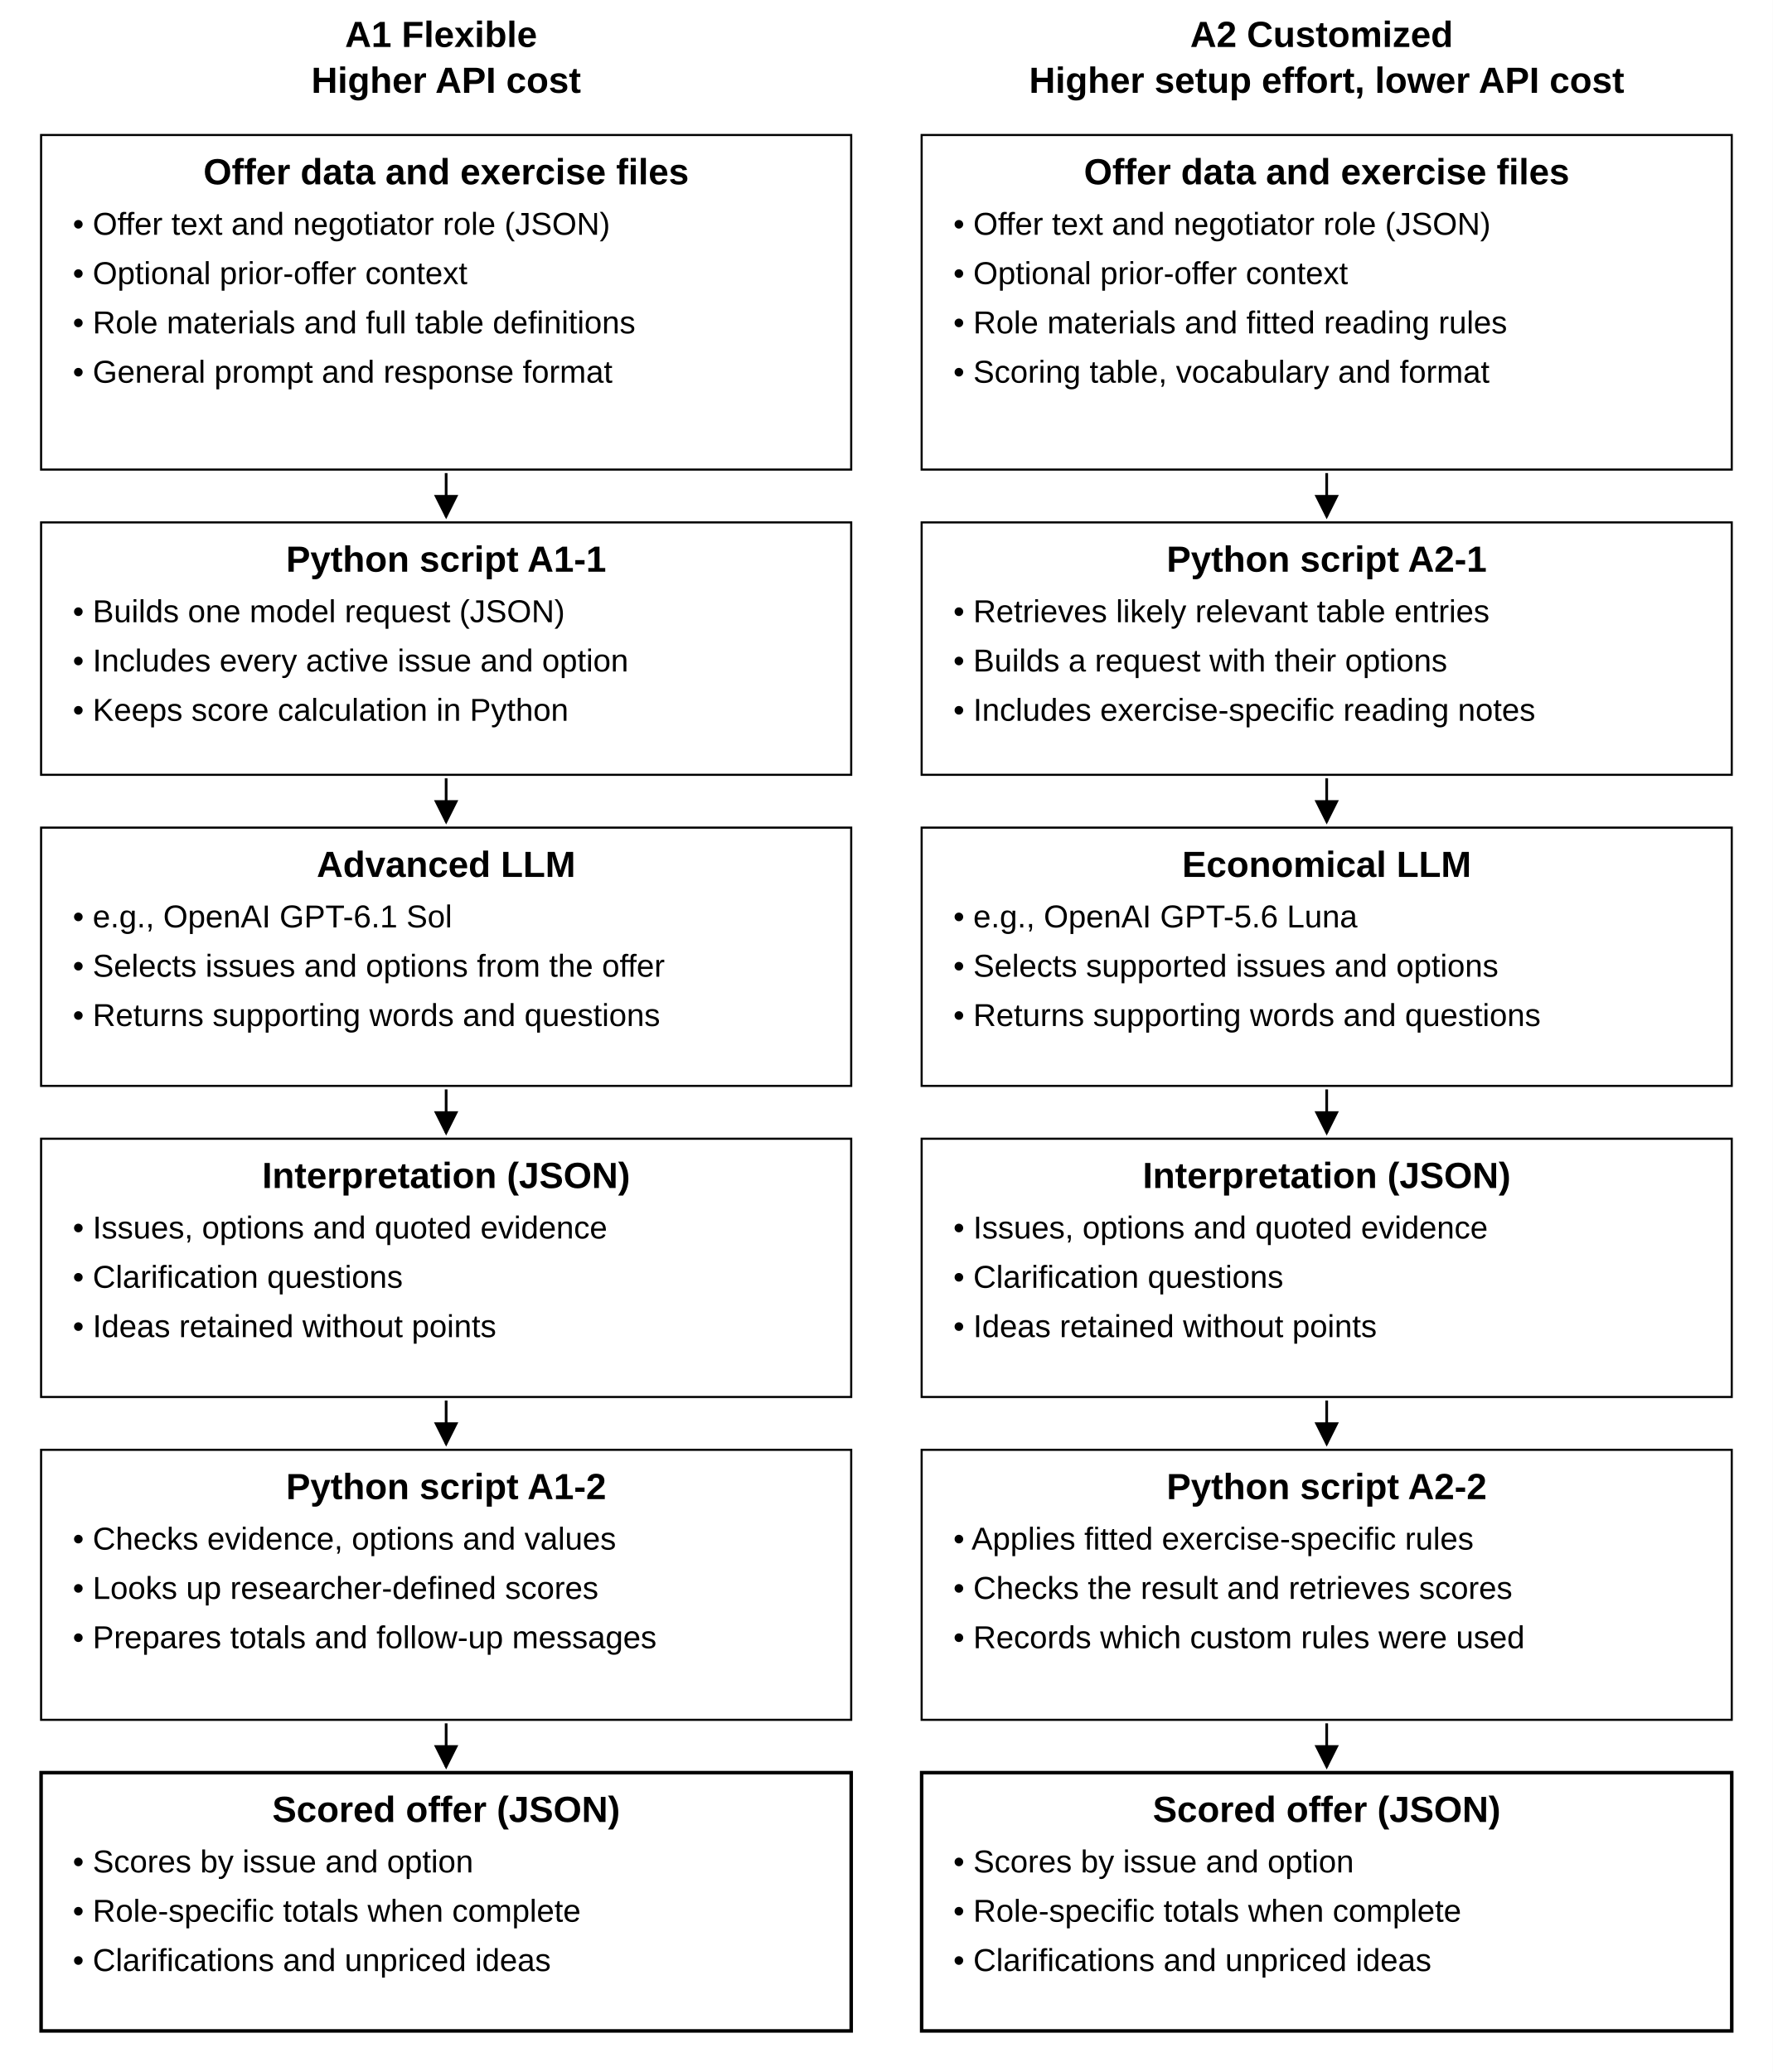
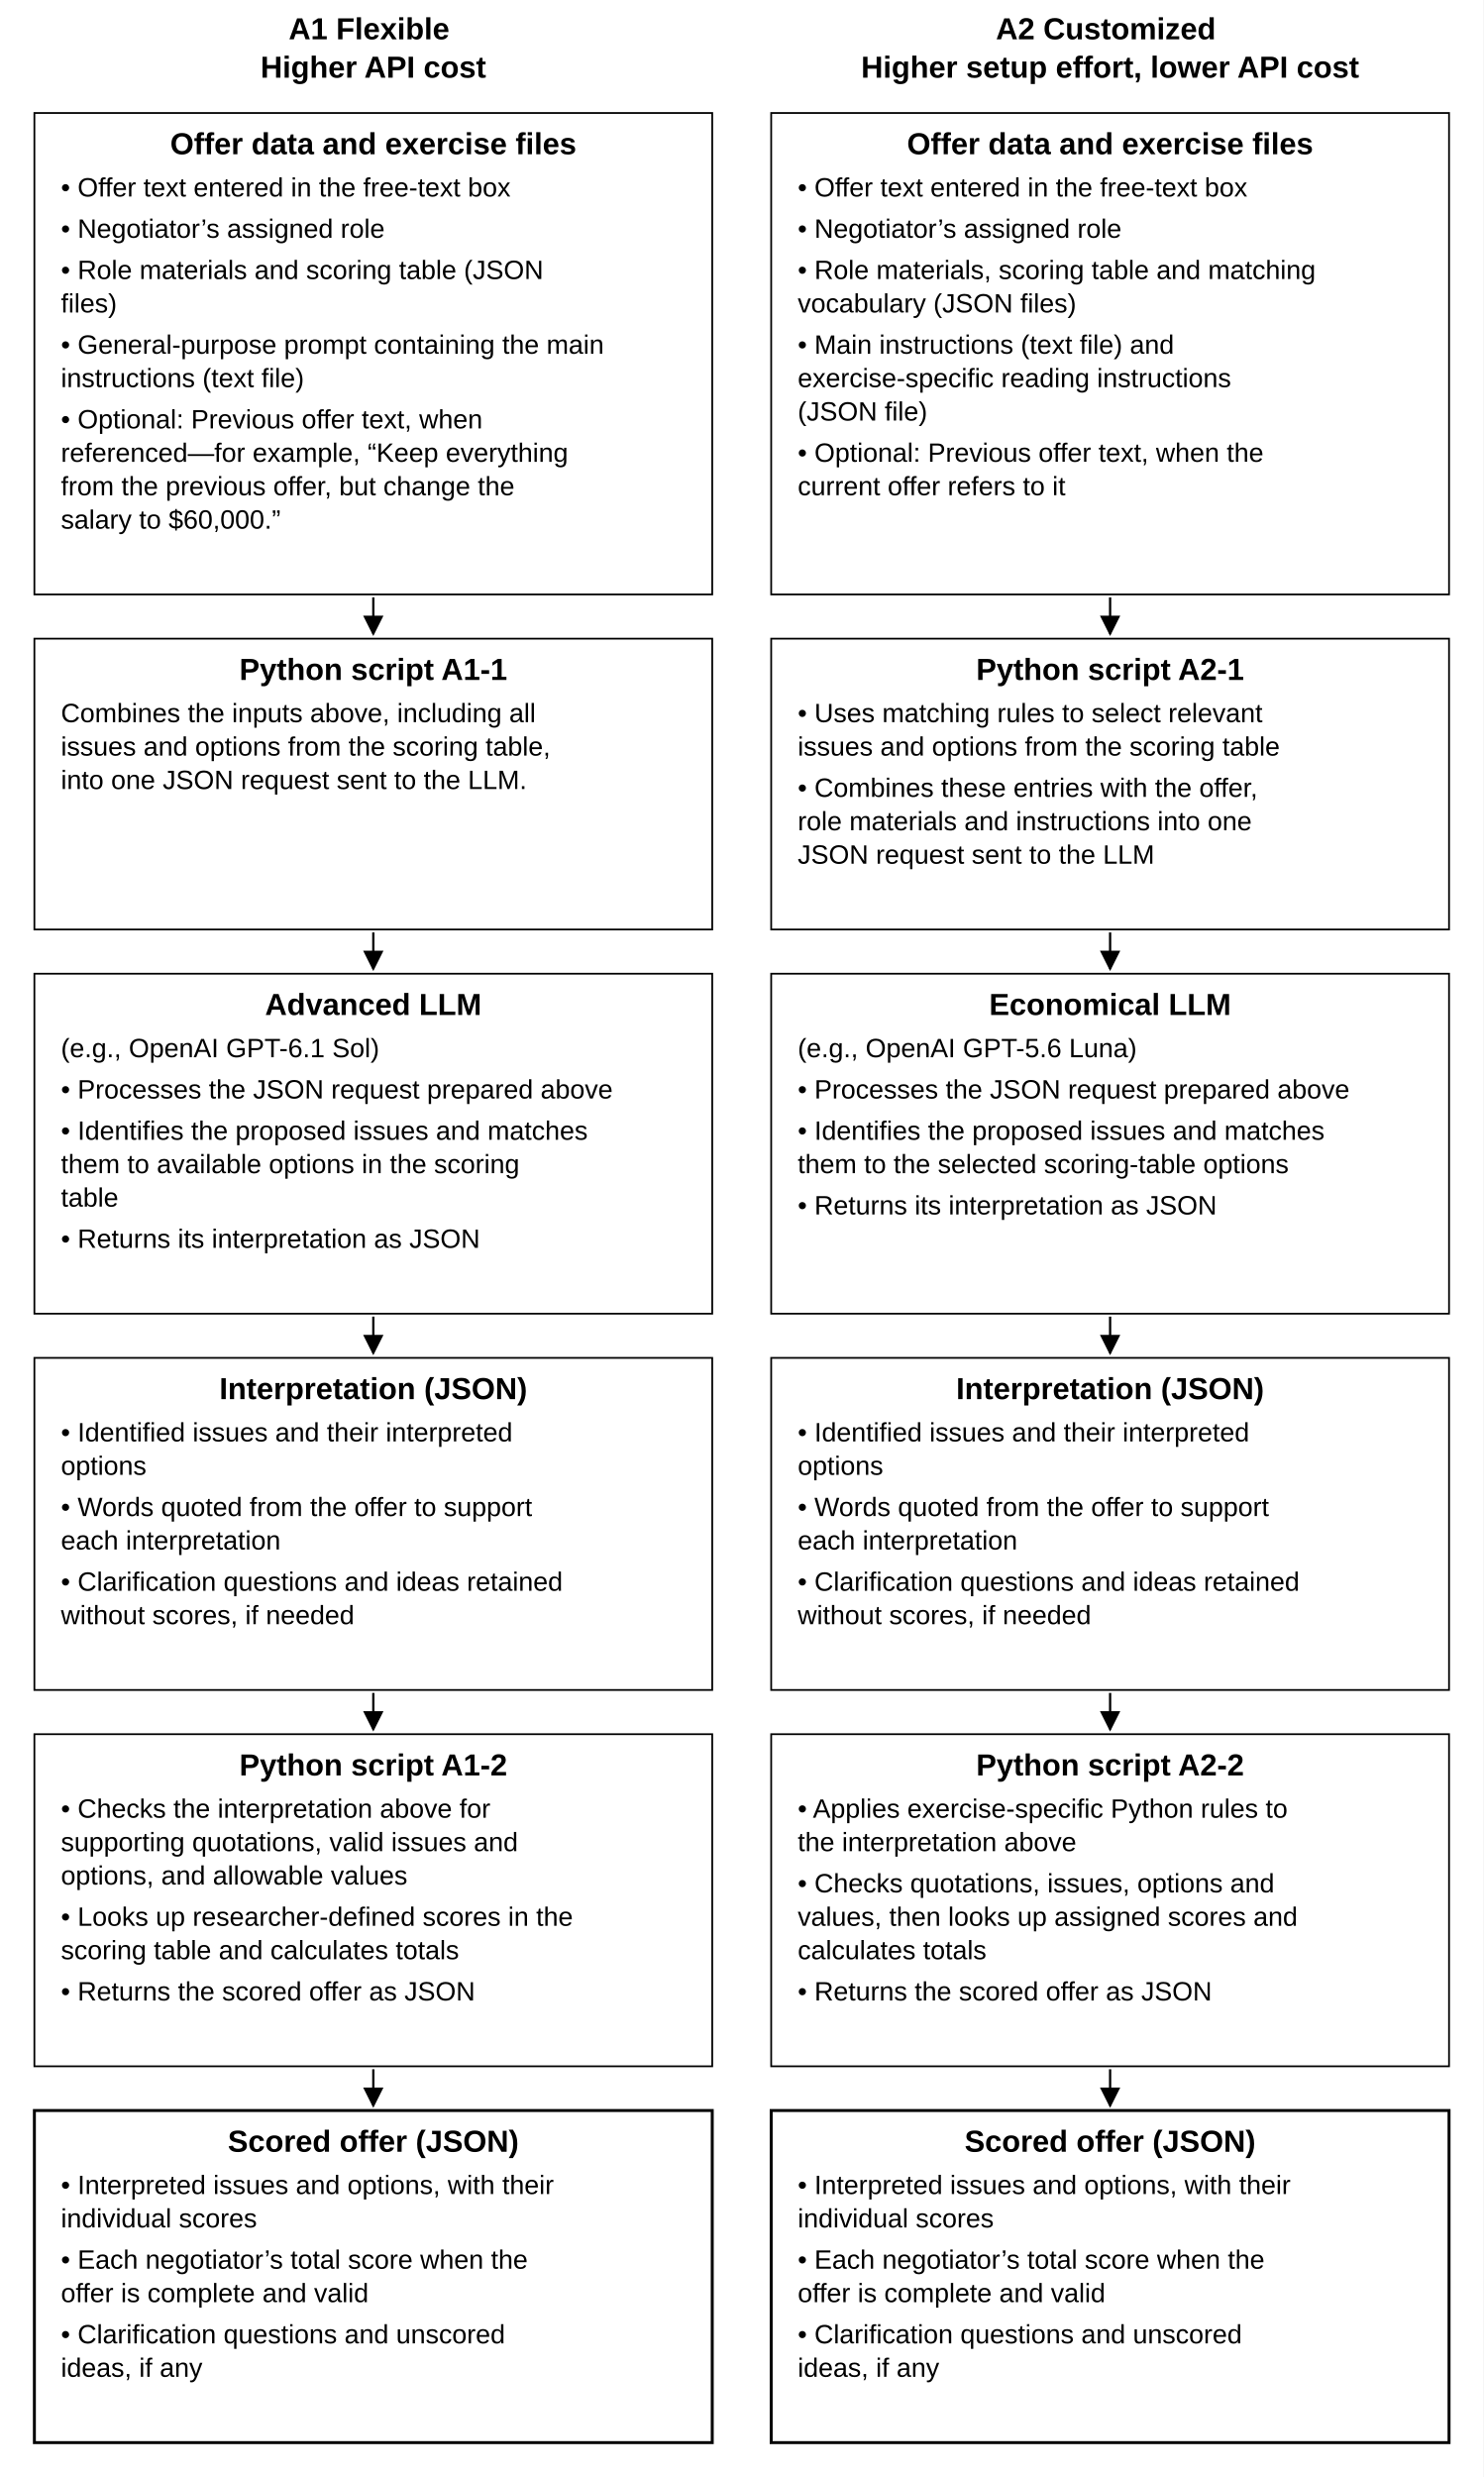
- <svg xmlns="http://www.w3.org/2000/svg" width="1510" height="1765" viewBox="0 0 1510 1765">
+ <svg xmlns="http://www.w3.org/2000/svg" width="1510" height="2521" viewBox="0 0 1510 2521">
  <defs>
    <marker id="arrow" markerWidth="9" markerHeight="9" refX="8" refY="4.5" orient="auto">
      <path d="M0,0 L9,4.5 L0,9 Z" fill="black" />
    </marker>
  </defs>
  <rect width="100%" height="100%" fill="white" />
  <text x="380" y="40" text-anchor="middle" font-family="Arial, sans-serif" font-size="31" font-weight="bold">
    <tspan x="380" dy="0">A1  Flexible</tspan>
    <tspan x="380" dy="39.06">Higher API cost</tspan>
  </text>
-   <rect x="35" y="115" width="690" height="285" fill="white" stroke="black" stroke-width="1.8" />
+   <rect x="35" y="115" width="690" height="490" fill="white" stroke="black" stroke-width="1.8" />
  <text x="380.0" y="157" text-anchor="middle" font-family="Arial, sans-serif" font-size="31" font-weight="bold">
    <tspan x="380.0" dy="0">Offer data and exercise files</tspan>
  </text>
  <text x="62" y="200" text-anchor="start" font-family="Arial, sans-serif" font-size="27">
-     <tspan x="62" dy="0">• Offer text and negotiator role (JSON)</tspan>
+     <tspan x="62" dy="0">• Offer text entered in the free-text box</tspan>
  </text>
  <text x="62" y="242" text-anchor="start" font-family="Arial, sans-serif" font-size="27">
-     <tspan x="62" dy="0">• Optional prior-offer context</tspan>
+     <tspan x="62" dy="0">• Negotiator’s assigned role</tspan>
  </text>
  <text x="62" y="284" text-anchor="start" font-family="Arial, sans-serif" font-size="27">
-     <tspan x="62" dy="0">• Role materials and full table definitions</tspan>
-   </text>
-   <text x="62" y="326" text-anchor="start" font-family="Arial, sans-serif" font-size="27">
-     <tspan x="62" dy="0">• General prompt and response format</tspan>
-   </text>
-   <path d="M380,403 L380,440" fill="none" stroke="black" stroke-width="2.3" marker-end="url(#arrow)" />
-   <rect x="35" y="445" width="690" height="215" fill="white" stroke="black" stroke-width="1.8" />
-   <text x="380.0" y="487" text-anchor="middle" font-family="Arial, sans-serif" font-size="31" font-weight="bold">
+     <tspan x="62" dy="0">• Role materials and scoring table (JSON</tspan>
+     <tspan x="62" dy="34.02">  files)</tspan>
+   </text>
+   <text x="62" y="360" text-anchor="start" font-family="Arial, sans-serif" font-size="27">
+     <tspan x="62" dy="0">• General-purpose prompt containing the main</tspan>
+     <tspan x="62" dy="34.02">  instructions (text file)</tspan>
+   </text>
+   <text x="62" y="436" text-anchor="start" font-family="Arial, sans-serif" font-size="27">
+     <tspan x="62" dy="0">• Optional: Previous offer text, when</tspan>
+     <tspan x="62" dy="34.02">  referenced—for example, “Keep everything</tspan>
+     <tspan x="62" dy="34.02">  from the previous offer, but change the</tspan>
+     <tspan x="62" dy="34.02">  salary to $60,000.”</tspan>
+   </text>
+   <path d="M380,608 L380,645" fill="none" stroke="black" stroke-width="2.3" marker-end="url(#arrow)" />
+   <rect x="35" y="650" width="690" height="296" fill="white" stroke="black" stroke-width="1.8" />
+   <text x="380.0" y="692" text-anchor="middle" font-family="Arial, sans-serif" font-size="31" font-weight="bold">
    <tspan x="380.0" dy="0">Python script A1-1</tspan>
  </text>
-   <text x="62" y="530" text-anchor="start" font-family="Arial, sans-serif" font-size="27">
-     <tspan x="62" dy="0">• Builds one model request (JSON)</tspan>
-   </text>
-   <text x="62" y="572" text-anchor="start" font-family="Arial, sans-serif" font-size="27">
-     <tspan x="62" dy="0">• Includes every active issue and option</tspan>
-   </text>
-   <text x="62" y="614" text-anchor="start" font-family="Arial, sans-serif" font-size="27">
-     <tspan x="62" dy="0">• Keeps score calculation in Python</tspan>
-   </text>
-   <path d="M380,663 L380,700" fill="none" stroke="black" stroke-width="2.3" marker-end="url(#arrow)" />
-   <rect x="35" y="705" width="690" height="220" fill="white" stroke="black" stroke-width="1.8" />
-   <text x="380.0" y="747" text-anchor="middle" font-family="Arial, sans-serif" font-size="31" font-weight="bold">
+   <text x="62" y="735" text-anchor="start" font-family="Arial, sans-serif" font-size="27">
+     <tspan x="62" dy="0">Combines the inputs above, including all</tspan>
+     <tspan x="62" dy="34.02">issues and options from the scoring table,</tspan>
+     <tspan x="62" dy="34.02">into one JSON request sent to the LLM.</tspan>
+   </text>
+   <path d="M380,949 L380,986" fill="none" stroke="black" stroke-width="2.3" marker-end="url(#arrow)" />
+   <rect x="35" y="991" width="690" height="346" fill="white" stroke="black" stroke-width="1.8" />
+   <text x="380.0" y="1033" text-anchor="middle" font-family="Arial, sans-serif" font-size="31" font-weight="bold">
    <tspan x="380.0" dy="0">Advanced LLM</tspan>
  </text>
-   <text x="62" y="790" text-anchor="start" font-family="Arial, sans-serif" font-size="27">
-     <tspan x="62" dy="0">• e.g., OpenAI GPT-6.1 Sol</tspan>
-   </text>
-   <text x="62" y="832" text-anchor="start" font-family="Arial, sans-serif" font-size="27">
-     <tspan x="62" dy="0">• Selects issues and options from the offer</tspan>
-   </text>
-   <text x="62" y="874" text-anchor="start" font-family="Arial, sans-serif" font-size="27">
-     <tspan x="62" dy="0">• Returns supporting words and questions</tspan>
-   </text>
-   <path d="M380,928 L380,965" fill="none" stroke="black" stroke-width="2.3" marker-end="url(#arrow)" />
-   <rect x="35" y="970" width="690" height="220" fill="white" stroke="black" stroke-width="1.8" />
-   <text x="380.0" y="1012" text-anchor="middle" font-family="Arial, sans-serif" font-size="31" font-weight="bold">
+   <text x="62" y="1076" text-anchor="start" font-family="Arial, sans-serif" font-size="27">
+     <tspan x="62" dy="0">(e.g., OpenAI GPT-6.1 Sol)</tspan>
+   </text>
+   <text x="62" y="1118" text-anchor="start" font-family="Arial, sans-serif" font-size="27">
+     <tspan x="62" dy="0">• Processes the JSON request prepared above</tspan>
+   </text>
+   <text x="62" y="1160" text-anchor="start" font-family="Arial, sans-serif" font-size="27">
+     <tspan x="62" dy="0">• Identifies the proposed issues and matches</tspan>
+     <tspan x="62" dy="34.02">  them to available options in the scoring</tspan>
+     <tspan x="62" dy="34.02">  table</tspan>
+   </text>
+   <text x="62" y="1270" text-anchor="start" font-family="Arial, sans-serif" font-size="27">
+     <tspan x="62" dy="0">• Returns its interpretation as JSON</tspan>
+   </text>
+   <path d="M380,1340 L380,1377" fill="none" stroke="black" stroke-width="2.3" marker-end="url(#arrow)" />
+   <rect x="35" y="1382" width="690" height="338" fill="white" stroke="black" stroke-width="1.8" />
+   <text x="380.0" y="1424" text-anchor="middle" font-family="Arial, sans-serif" font-size="31" font-weight="bold">
    <tspan x="380.0" dy="0">Interpretation (JSON)</tspan>
  </text>
-   <text x="62" y="1055" text-anchor="start" font-family="Arial, sans-serif" font-size="27">
-     <tspan x="62" dy="0">• Issues, options and quoted evidence</tspan>
-   </text>
-   <text x="62" y="1097" text-anchor="start" font-family="Arial, sans-serif" font-size="27">
-     <tspan x="62" dy="0">• Clarification questions</tspan>
-   </text>
-   <text x="62" y="1139" text-anchor="start" font-family="Arial, sans-serif" font-size="27">
-     <tspan x="62" dy="0">• Ideas retained without points</tspan>
-   </text>
-   <path d="M380,1193 L380,1230" fill="none" stroke="black" stroke-width="2.3" marker-end="url(#arrow)" />
-   <rect x="35" y="1235" width="690" height="230" fill="white" stroke="black" stroke-width="1.8" />
-   <text x="380.0" y="1277" text-anchor="middle" font-family="Arial, sans-serif" font-size="31" font-weight="bold">
+   <text x="62" y="1467" text-anchor="start" font-family="Arial, sans-serif" font-size="27">
+     <tspan x="62" dy="0">• Identified issues and their interpreted</tspan>
+     <tspan x="62" dy="34.02">  options</tspan>
+   </text>
+   <text x="62" y="1543" text-anchor="start" font-family="Arial, sans-serif" font-size="27">
+     <tspan x="62" dy="0">• Words quoted from the offer to support</tspan>
+     <tspan x="62" dy="34.02">  each interpretation</tspan>
+   </text>
+   <text x="62" y="1619" text-anchor="start" font-family="Arial, sans-serif" font-size="27">
+     <tspan x="62" dy="0">• Clarification questions and ideas retained</tspan>
+     <tspan x="62" dy="34.02">  without scores, if needed</tspan>
+   </text>
+   <path d="M380,1723 L380,1760" fill="none" stroke="black" stroke-width="2.3" marker-end="url(#arrow)" />
+   <rect x="35" y="1765" width="690" height="338" fill="white" stroke="black" stroke-width="1.8" />
+   <text x="380.0" y="1807" text-anchor="middle" font-family="Arial, sans-serif" font-size="31" font-weight="bold">
    <tspan x="380.0" dy="0">Python script A1-2</tspan>
  </text>
-   <text x="62" y="1320" text-anchor="start" font-family="Arial, sans-serif" font-size="27">
-     <tspan x="62" dy="0">• Checks evidence, options and values</tspan>
-   </text>
-   <text x="62" y="1362" text-anchor="start" font-family="Arial, sans-serif" font-size="27">
-     <tspan x="62" dy="0">• Looks up researcher-defined scores</tspan>
-   </text>
-   <text x="62" y="1404" text-anchor="start" font-family="Arial, sans-serif" font-size="27">
-     <tspan x="62" dy="0">• Prepares totals and follow-up messages</tspan>
-   </text>
-   <path d="M380,1468 L380,1505" fill="none" stroke="black" stroke-width="2.3" marker-end="url(#arrow)" />
-   <rect x="35" y="1510" width="690" height="220" fill="white" stroke="black" stroke-width="3" />
-   <text x="380.0" y="1552" text-anchor="middle" font-family="Arial, sans-serif" font-size="31" font-weight="bold">
+   <text x="62" y="1850" text-anchor="start" font-family="Arial, sans-serif" font-size="27">
+     <tspan x="62" dy="0">• Checks the interpretation above for</tspan>
+     <tspan x="62" dy="34.02">  supporting quotations, valid issues and</tspan>
+     <tspan x="62" dy="34.02">  options, and allowable values</tspan>
+   </text>
+   <text x="62" y="1960" text-anchor="start" font-family="Arial, sans-serif" font-size="27">
+     <tspan x="62" dy="0">• Looks up researcher-defined scores in the</tspan>
+     <tspan x="62" dy="34.02">  scoring table and calculates totals</tspan>
+   </text>
+   <text x="62" y="2036" text-anchor="start" font-family="Arial, sans-serif" font-size="27">
+     <tspan x="62" dy="0">• Returns the scored offer as JSON</tspan>
+   </text>
+   <path d="M380,2106 L380,2143" fill="none" stroke="black" stroke-width="2.3" marker-end="url(#arrow)" />
+   <rect x="35" y="2148" width="690" height="338" fill="white" stroke="black" stroke-width="3" />
+   <text x="380.0" y="2190" text-anchor="middle" font-family="Arial, sans-serif" font-size="31" font-weight="bold">
    <tspan x="380.0" dy="0">Scored offer (JSON)</tspan>
  </text>
-   <text x="62" y="1595" text-anchor="start" font-family="Arial, sans-serif" font-size="27">
-     <tspan x="62" dy="0">• Scores by issue and option</tspan>
-   </text>
-   <text x="62" y="1637" text-anchor="start" font-family="Arial, sans-serif" font-size="27">
-     <tspan x="62" dy="0">• Role-specific totals when complete</tspan>
-   </text>
-   <text x="62" y="1679" text-anchor="start" font-family="Arial, sans-serif" font-size="27">
-     <tspan x="62" dy="0">• Clarifications and unpriced ideas</tspan>
+   <text x="62" y="2233" text-anchor="start" font-family="Arial, sans-serif" font-size="27">
+     <tspan x="62" dy="0">• Interpreted issues and options, with their</tspan>
+     <tspan x="62" dy="34.02">  individual scores</tspan>
+   </text>
+   <text x="62" y="2309" text-anchor="start" font-family="Arial, sans-serif" font-size="27">
+     <tspan x="62" dy="0">• Each negotiator’s total score when the</tspan>
+     <tspan x="62" dy="34.02">  offer is complete and valid</tspan>
+   </text>
+   <text x="62" y="2385" text-anchor="start" font-family="Arial, sans-serif" font-size="27">
+     <tspan x="62" dy="0">• Clarification questions and unscored</tspan>
+     <tspan x="62" dy="34.02">  ideas, if any</tspan>
  </text>
  <text x="1130" y="40" text-anchor="middle" font-family="Arial, sans-serif" font-size="31" font-weight="bold">
    <tspan x="1130" dy="0">A2  Customized</tspan>
    <tspan x="1130" dy="39.06">Higher setup effort, lower API cost</tspan>
  </text>
-   <rect x="785" y="115" width="690" height="285" fill="white" stroke="black" stroke-width="1.8" />
+   <rect x="785" y="115" width="690" height="490" fill="white" stroke="black" stroke-width="1.8" />
  <text x="1130.0" y="157" text-anchor="middle" font-family="Arial, sans-serif" font-size="31" font-weight="bold">
    <tspan x="1130.0" dy="0">Offer data and exercise files</tspan>
  </text>
  <text x="812" y="200" text-anchor="start" font-family="Arial, sans-serif" font-size="27">
-     <tspan x="812" dy="0">• Offer text and negotiator role (JSON)</tspan>
+     <tspan x="812" dy="0">• Offer text entered in the free-text box</tspan>
  </text>
  <text x="812" y="242" text-anchor="start" font-family="Arial, sans-serif" font-size="27">
-     <tspan x="812" dy="0">• Optional prior-offer context</tspan>
+     <tspan x="812" dy="0">• Negotiator’s assigned role</tspan>
  </text>
  <text x="812" y="284" text-anchor="start" font-family="Arial, sans-serif" font-size="27">
-     <tspan x="812" dy="0">• Role materials and fitted reading rules</tspan>
-   </text>
-   <text x="812" y="326" text-anchor="start" font-family="Arial, sans-serif" font-size="27">
-     <tspan x="812" dy="0">• Scoring table, vocabulary and format</tspan>
-   </text>
-   <path d="M1130,403 L1130,440" fill="none" stroke="black" stroke-width="2.3" marker-end="url(#arrow)" />
-   <rect x="785" y="445" width="690" height="215" fill="white" stroke="black" stroke-width="1.8" />
-   <text x="1130.0" y="487" text-anchor="middle" font-family="Arial, sans-serif" font-size="31" font-weight="bold">
+     <tspan x="812" dy="0">• Role materials, scoring table and matching</tspan>
+     <tspan x="812" dy="34.02">  vocabulary (JSON files)</tspan>
+   </text>
+   <text x="812" y="360" text-anchor="start" font-family="Arial, sans-serif" font-size="27">
+     <tspan x="812" dy="0">• Main instructions (text file) and</tspan>
+     <tspan x="812" dy="34.02">  exercise-specific reading instructions</tspan>
+     <tspan x="812" dy="34.02">  (JSON file)</tspan>
+   </text>
+   <text x="812" y="470" text-anchor="start" font-family="Arial, sans-serif" font-size="27">
+     <tspan x="812" dy="0">• Optional: Previous offer text, when the</tspan>
+     <tspan x="812" dy="34.02">  current offer refers to it</tspan>
+   </text>
+   <path d="M1130,608 L1130,645" fill="none" stroke="black" stroke-width="2.3" marker-end="url(#arrow)" />
+   <rect x="785" y="650" width="690" height="296" fill="white" stroke="black" stroke-width="1.8" />
+   <text x="1130.0" y="692" text-anchor="middle" font-family="Arial, sans-serif" font-size="31" font-weight="bold">
    <tspan x="1130.0" dy="0">Python script A2-1</tspan>
  </text>
-   <text x="812" y="530" text-anchor="start" font-family="Arial, sans-serif" font-size="27">
-     <tspan x="812" dy="0">• Retrieves likely relevant table entries</tspan>
-   </text>
-   <text x="812" y="572" text-anchor="start" font-family="Arial, sans-serif" font-size="27">
-     <tspan x="812" dy="0">• Builds a request with their options</tspan>
-   </text>
-   <text x="812" y="614" text-anchor="start" font-family="Arial, sans-serif" font-size="27">
-     <tspan x="812" dy="0">• Includes exercise-specific reading notes</tspan>
-   </text>
-   <path d="M1130,663 L1130,700" fill="none" stroke="black" stroke-width="2.3" marker-end="url(#arrow)" />
-   <rect x="785" y="705" width="690" height="220" fill="white" stroke="black" stroke-width="1.8" />
-   <text x="1130.0" y="747" text-anchor="middle" font-family="Arial, sans-serif" font-size="31" font-weight="bold">
+   <text x="812" y="735" text-anchor="start" font-family="Arial, sans-serif" font-size="27">
+     <tspan x="812" dy="0">• Uses matching rules to select relevant</tspan>
+     <tspan x="812" dy="34.02">  issues and options from the scoring table</tspan>
+   </text>
+   <text x="812" y="811" text-anchor="start" font-family="Arial, sans-serif" font-size="27">
+     <tspan x="812" dy="0">• Combines these entries with the offer,</tspan>
+     <tspan x="812" dy="34.02">  role materials and instructions into one</tspan>
+     <tspan x="812" dy="34.02">  JSON request sent to the LLM</tspan>
+   </text>
+   <path d="M1130,949 L1130,986" fill="none" stroke="black" stroke-width="2.3" marker-end="url(#arrow)" />
+   <rect x="785" y="991" width="690" height="346" fill="white" stroke="black" stroke-width="1.8" />
+   <text x="1130.0" y="1033" text-anchor="middle" font-family="Arial, sans-serif" font-size="31" font-weight="bold">
    <tspan x="1130.0" dy="0">Economical LLM</tspan>
  </text>
-   <text x="812" y="790" text-anchor="start" font-family="Arial, sans-serif" font-size="27">
-     <tspan x="812" dy="0">• e.g., OpenAI GPT-5.6 Luna</tspan>
-   </text>
-   <text x="812" y="832" text-anchor="start" font-family="Arial, sans-serif" font-size="27">
-     <tspan x="812" dy="0">• Selects supported issues and options</tspan>
-   </text>
-   <text x="812" y="874" text-anchor="start" font-family="Arial, sans-serif" font-size="27">
-     <tspan x="812" dy="0">• Returns supporting words and questions</tspan>
-   </text>
-   <path d="M1130,928 L1130,965" fill="none" stroke="black" stroke-width="2.3" marker-end="url(#arrow)" />
-   <rect x="785" y="970" width="690" height="220" fill="white" stroke="black" stroke-width="1.8" />
-   <text x="1130.0" y="1012" text-anchor="middle" font-family="Arial, sans-serif" font-size="31" font-weight="bold">
+   <text x="812" y="1076" text-anchor="start" font-family="Arial, sans-serif" font-size="27">
+     <tspan x="812" dy="0">(e.g., OpenAI GPT-5.6 Luna)</tspan>
+   </text>
+   <text x="812" y="1118" text-anchor="start" font-family="Arial, sans-serif" font-size="27">
+     <tspan x="812" dy="0">• Processes the JSON request prepared above</tspan>
+   </text>
+   <text x="812" y="1160" text-anchor="start" font-family="Arial, sans-serif" font-size="27">
+     <tspan x="812" dy="0">• Identifies the proposed issues and matches</tspan>
+     <tspan x="812" dy="34.02">  them to the selected scoring-table options</tspan>
+   </text>
+   <text x="812" y="1236" text-anchor="start" font-family="Arial, sans-serif" font-size="27">
+     <tspan x="812" dy="0">• Returns its interpretation as JSON</tspan>
+   </text>
+   <path d="M1130,1340 L1130,1377" fill="none" stroke="black" stroke-width="2.3" marker-end="url(#arrow)" />
+   <rect x="785" y="1382" width="690" height="338" fill="white" stroke="black" stroke-width="1.8" />
+   <text x="1130.0" y="1424" text-anchor="middle" font-family="Arial, sans-serif" font-size="31" font-weight="bold">
    <tspan x="1130.0" dy="0">Interpretation (JSON)</tspan>
  </text>
-   <text x="812" y="1055" text-anchor="start" font-family="Arial, sans-serif" font-size="27">
-     <tspan x="812" dy="0">• Issues, options and quoted evidence</tspan>
-   </text>
-   <text x="812" y="1097" text-anchor="start" font-family="Arial, sans-serif" font-size="27">
-     <tspan x="812" dy="0">• Clarification questions</tspan>
-   </text>
-   <text x="812" y="1139" text-anchor="start" font-family="Arial, sans-serif" font-size="27">
-     <tspan x="812" dy="0">• Ideas retained without points</tspan>
-   </text>
-   <path d="M1130,1193 L1130,1230" fill="none" stroke="black" stroke-width="2.3" marker-end="url(#arrow)" />
-   <rect x="785" y="1235" width="690" height="230" fill="white" stroke="black" stroke-width="1.8" />
-   <text x="1130.0" y="1277" text-anchor="middle" font-family="Arial, sans-serif" font-size="31" font-weight="bold">
+   <text x="812" y="1467" text-anchor="start" font-family="Arial, sans-serif" font-size="27">
+     <tspan x="812" dy="0">• Identified issues and their interpreted</tspan>
+     <tspan x="812" dy="34.02">  options</tspan>
+   </text>
+   <text x="812" y="1543" text-anchor="start" font-family="Arial, sans-serif" font-size="27">
+     <tspan x="812" dy="0">• Words quoted from the offer to support</tspan>
+     <tspan x="812" dy="34.02">  each interpretation</tspan>
+   </text>
+   <text x="812" y="1619" text-anchor="start" font-family="Arial, sans-serif" font-size="27">
+     <tspan x="812" dy="0">• Clarification questions and ideas retained</tspan>
+     <tspan x="812" dy="34.02">  without scores, if needed</tspan>
+   </text>
+   <path d="M1130,1723 L1130,1760" fill="none" stroke="black" stroke-width="2.3" marker-end="url(#arrow)" />
+   <rect x="785" y="1765" width="690" height="338" fill="white" stroke="black" stroke-width="1.8" />
+   <text x="1130.0" y="1807" text-anchor="middle" font-family="Arial, sans-serif" font-size="31" font-weight="bold">
    <tspan x="1130.0" dy="0">Python script A2-2</tspan>
  </text>
-   <text x="812" y="1320" text-anchor="start" font-family="Arial, sans-serif" font-size="27">
-     <tspan x="812" dy="0">• Applies fitted exercise-specific rules</tspan>
-   </text>
-   <text x="812" y="1362" text-anchor="start" font-family="Arial, sans-serif" font-size="27">
-     <tspan x="812" dy="0">• Checks the result and retrieves scores</tspan>
-   </text>
-   <text x="812" y="1404" text-anchor="start" font-family="Arial, sans-serif" font-size="27">
-     <tspan x="812" dy="0">• Records which custom rules were used</tspan>
-   </text>
-   <path d="M1130,1468 L1130,1505" fill="none" stroke="black" stroke-width="2.3" marker-end="url(#arrow)" />
-   <rect x="785" y="1510" width="690" height="220" fill="white" stroke="black" stroke-width="3" />
-   <text x="1130.0" y="1552" text-anchor="middle" font-family="Arial, sans-serif" font-size="31" font-weight="bold">
+   <text x="812" y="1850" text-anchor="start" font-family="Arial, sans-serif" font-size="27">
+     <tspan x="812" dy="0">• Applies exercise-specific Python rules to</tspan>
+     <tspan x="812" dy="34.02">  the interpretation above</tspan>
+   </text>
+   <text x="812" y="1926" text-anchor="start" font-family="Arial, sans-serif" font-size="27">
+     <tspan x="812" dy="0">• Checks quotations, issues, options and</tspan>
+     <tspan x="812" dy="34.02">  values, then looks up assigned scores and</tspan>
+     <tspan x="812" dy="34.02">  calculates totals</tspan>
+   </text>
+   <text x="812" y="2036" text-anchor="start" font-family="Arial, sans-serif" font-size="27">
+     <tspan x="812" dy="0">• Returns the scored offer as JSON</tspan>
+   </text>
+   <path d="M1130,2106 L1130,2143" fill="none" stroke="black" stroke-width="2.3" marker-end="url(#arrow)" />
+   <rect x="785" y="2148" width="690" height="338" fill="white" stroke="black" stroke-width="3" />
+   <text x="1130.0" y="2190" text-anchor="middle" font-family="Arial, sans-serif" font-size="31" font-weight="bold">
    <tspan x="1130.0" dy="0">Scored offer (JSON)</tspan>
  </text>
-   <text x="812" y="1595" text-anchor="start" font-family="Arial, sans-serif" font-size="27">
-     <tspan x="812" dy="0">• Scores by issue and option</tspan>
-   </text>
-   <text x="812" y="1637" text-anchor="start" font-family="Arial, sans-serif" font-size="27">
-     <tspan x="812" dy="0">• Role-specific totals when complete</tspan>
-   </text>
-   <text x="812" y="1679" text-anchor="start" font-family="Arial, sans-serif" font-size="27">
-     <tspan x="812" dy="0">• Clarifications and unpriced ideas</tspan>
+   <text x="812" y="2233" text-anchor="start" font-family="Arial, sans-serif" font-size="27">
+     <tspan x="812" dy="0">• Interpreted issues and options, with their</tspan>
+     <tspan x="812" dy="34.02">  individual scores</tspan>
+   </text>
+   <text x="812" y="2309" text-anchor="start" font-family="Arial, sans-serif" font-size="27">
+     <tspan x="812" dy="0">• Each negotiator’s total score when the</tspan>
+     <tspan x="812" dy="34.02">  offer is complete and valid</tspan>
+   </text>
+   <text x="812" y="2385" text-anchor="start" font-family="Arial, sans-serif" font-size="27">
+     <tspan x="812" dy="0">• Clarification questions and unscored</tspan>
+     <tspan x="812" dy="34.02">  ideas, if any</tspan>
  </text>
</svg>
